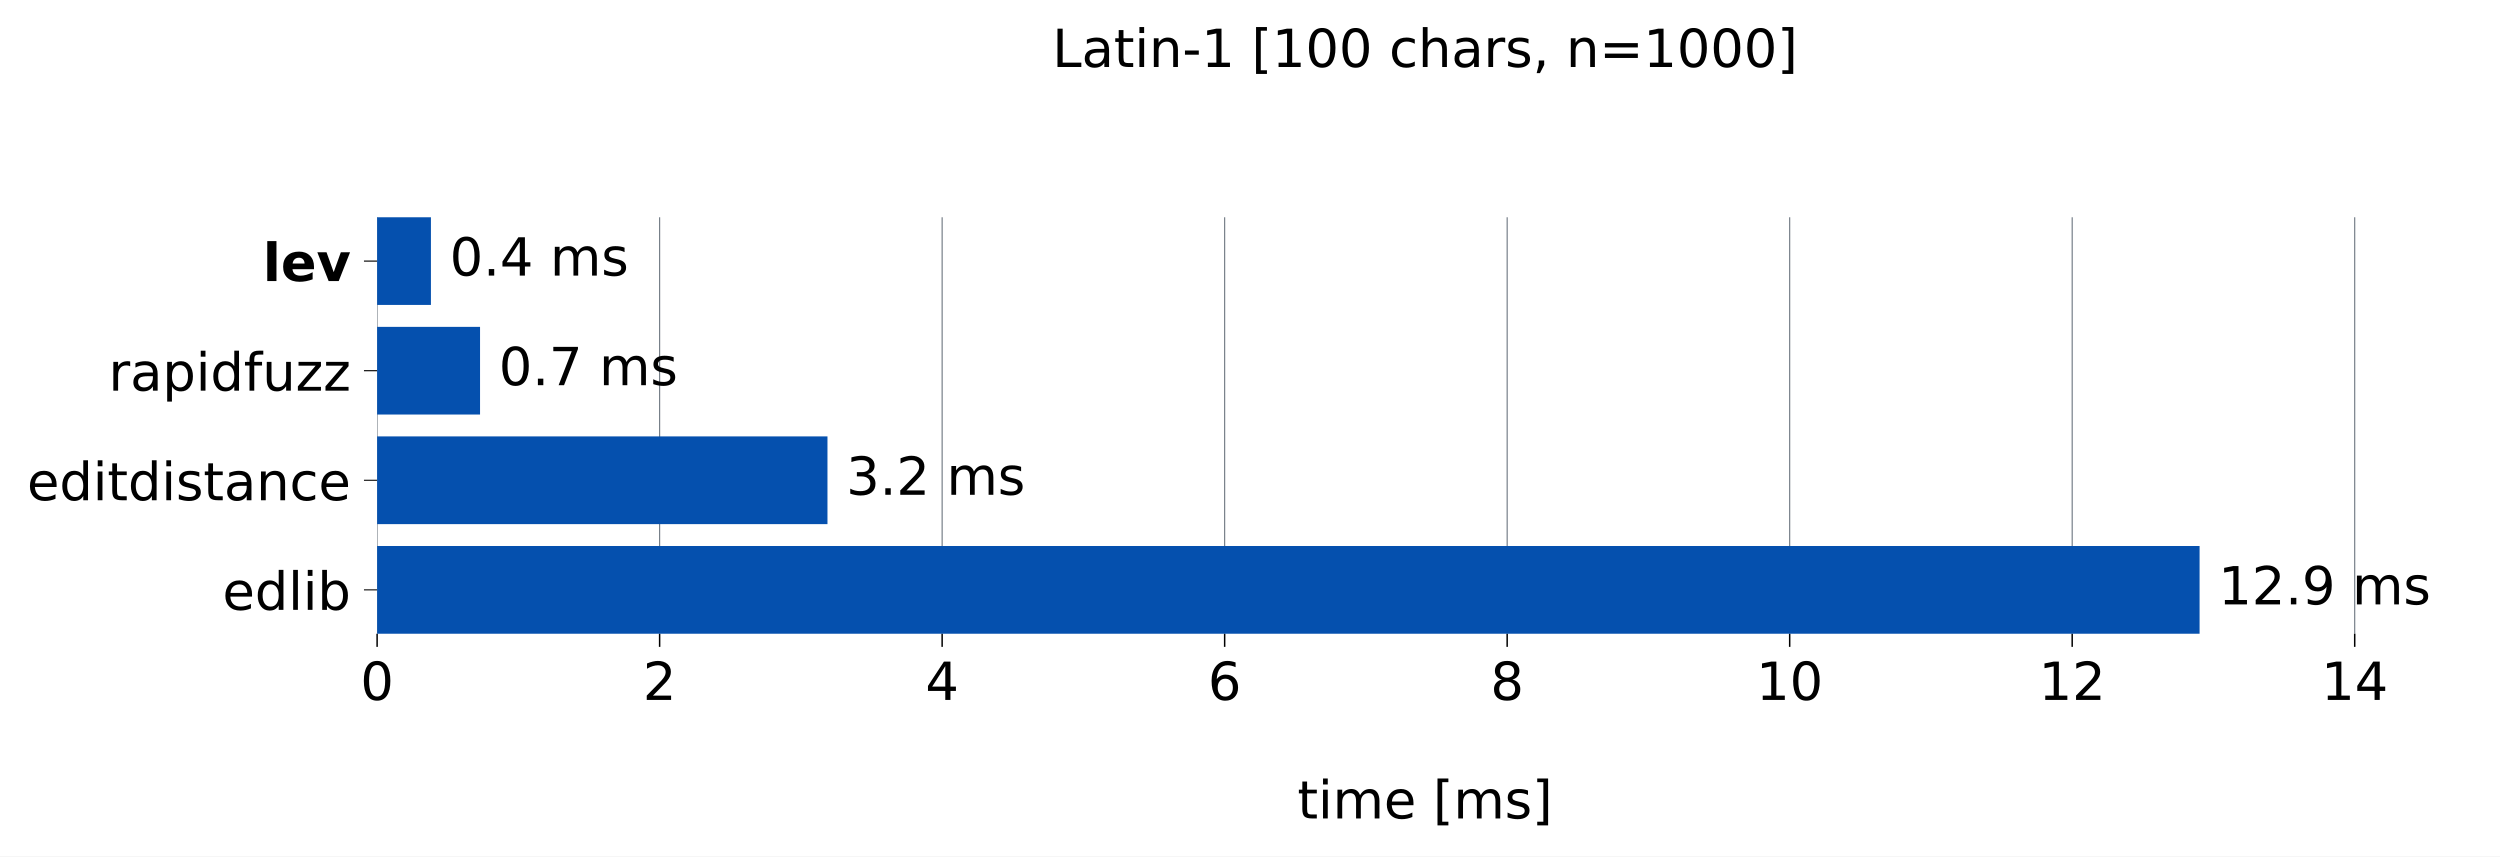
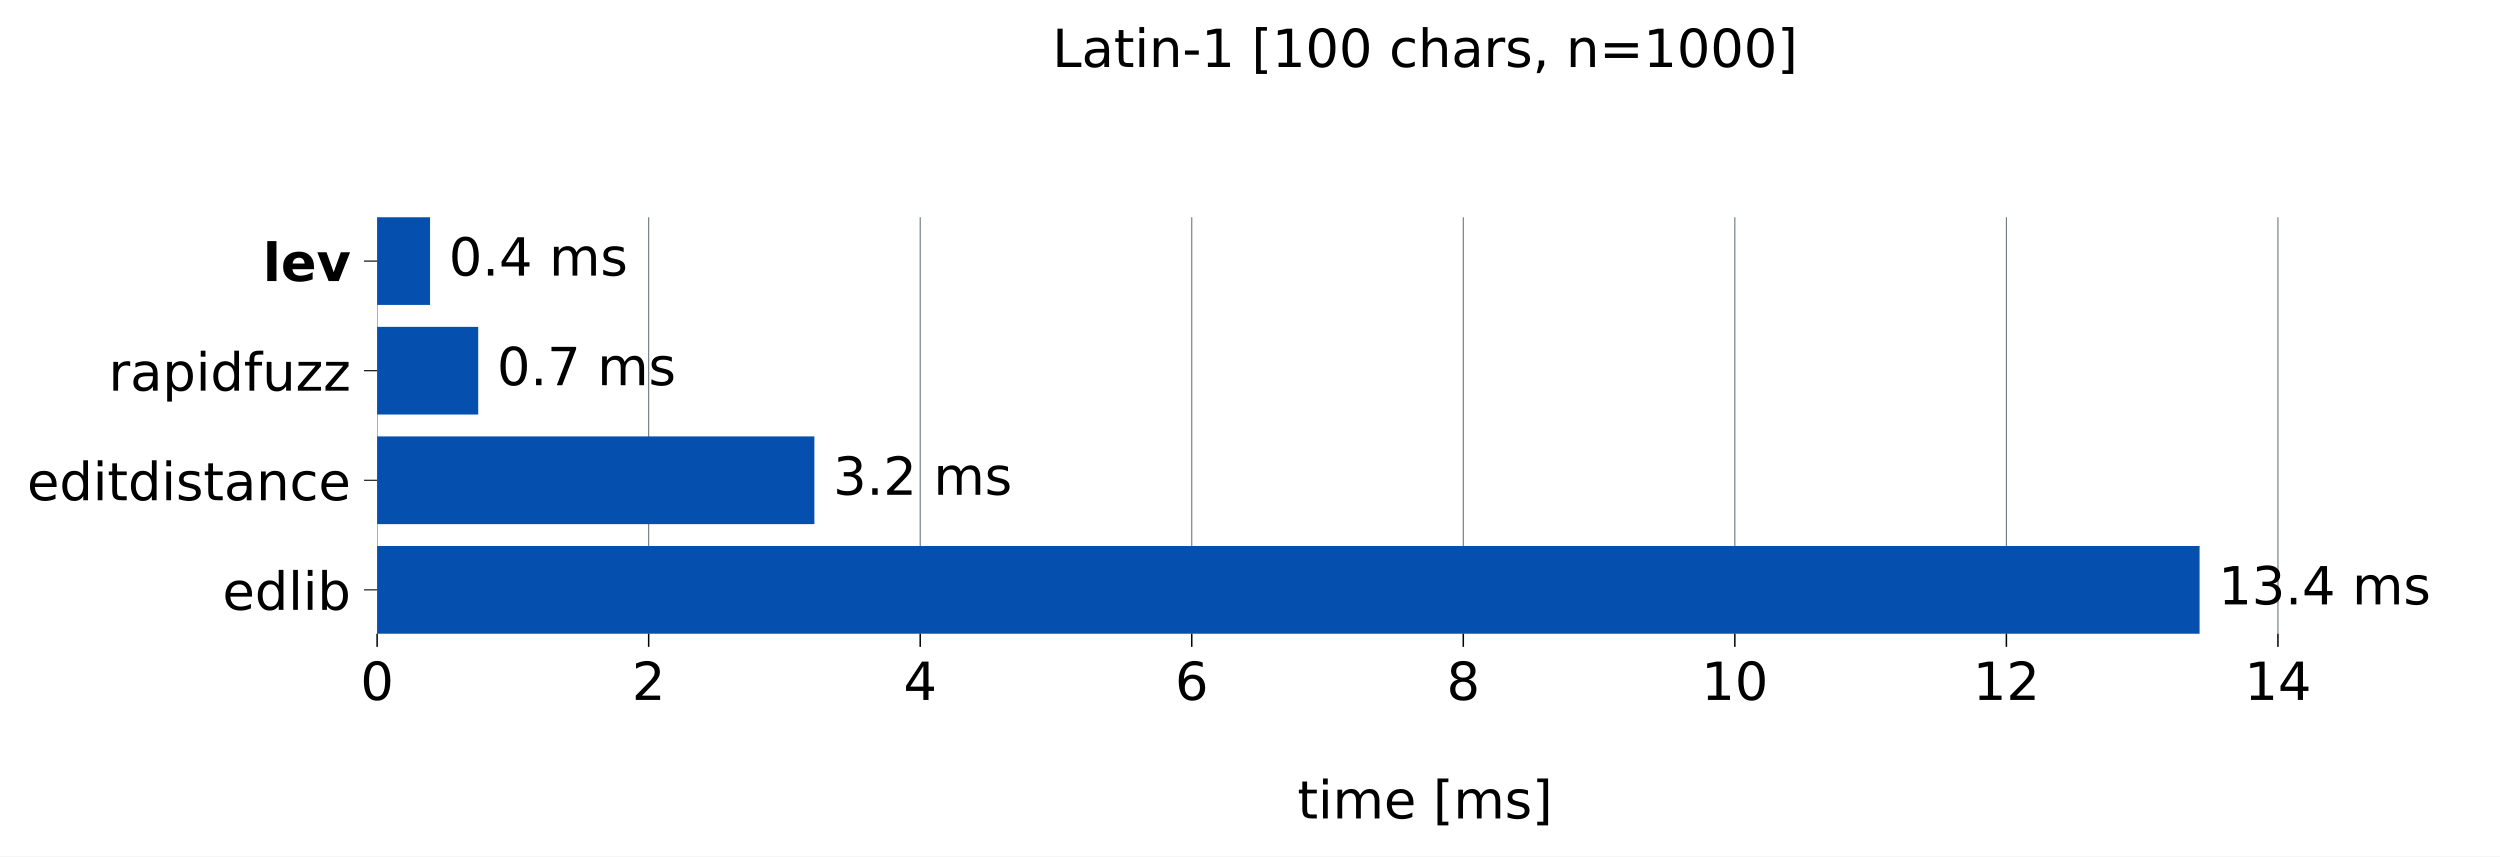
<svg xmlns="http://www.w3.org/2000/svg" xmlns:xlink="http://www.w3.org/1999/xlink" width="665.603pt" height="228.017pt" viewBox="0 0 665.603 228.017" version="1.1">
  <defs>
    <style type="text/css">*{stroke-linejoin: round; stroke-linecap: butt}</style>
  </defs>
  <g id="figure_1">
    <g id="patch_1">
      <path d="M 0 228.017 L 665.603 228.017 L 665.603 0 L 0 0 z " style="fill: #ffffff" />
    </g>
    <g id="axes_1">
      <g id="patch_2">
        <path d="M 100.403 168.718 L 658.403 168.718 L 658.403 57.838 L 100.403 57.838 z " style="fill: #ffffff" />
      </g>
      <g id="matplotlib.axis_1">
        <g id="xtick_1">
          <g id="line2d_1">
-             <path d="M 100.403 168.718 L 100.403 57.838 " clip-path="url(#p34ca8b6771)" style="fill: none; stroke: #6e7781; stroke-width: 0.3; stroke-linecap: square" />
+             <path d="M 100.403 168.718 L 100.403 57.838 " clip-path="url(#pd359bcbc88)" style="fill: none; stroke: #6e7781; stroke-width: 0.3; stroke-linecap: square" />
          </g>
          <g id="line2d_2">
            <defs>
-               <path id="mdde085fe84" d="M 0 0 L 0 3.5 " style="stroke: #000000; stroke-width: 0.4" />
+               <path id="md704ad1aa1" d="M 0 0 L 0 3.5 " style="stroke: #000000; stroke-width: 0.4" />
            </defs>
            <g>
-               <use xlink:href="#mdde085fe84" x="100.403" y="168.718" style="stroke: #000000; stroke-width: 0.4" />
+               <use xlink:href="#md704ad1aa1" x="100.403" y="168.718" style="stroke: #000000; stroke-width: 0.4" />
            </g>
          </g>
          <g id="text_1">
            <g transform="translate(95.94906 186.3556) scale(0.14 -0.14)">
              <defs>
                <path id="DejaVuSans-30" d="M 2034 4250 Q 1547 4250 1301 3770 Q 1056 3291 1056 2328 Q 1056 1369 1301 889 Q 1547 409 2034 409 Q 2525 409 2770 889 Q 3016 1369 3016 2328 Q 3016 3291 2770 3770 Q 2525 4250 2034 4250 z M 2034 4750 Q 2819 4750 3233 4129 Q 3647 3509 3647 2328 Q 3647 1150 3233 529 Q 2819 -91 2034 -91 Q 1250 -91 836 529 Q 422 1150 422 2328 Q 422 3509 836 4129 Q 1250 4750 2034 4750 z " transform="scale(0.015625)" />
              </defs>
              <use xlink:href="#DejaVuSans-30" />
            </g>
          </g>
        </g>
        <g id="xtick_2">
          <g id="line2d_3">
-             <path d="M 175.619 168.718 L 175.619 57.838 " clip-path="url(#p34ca8b6771)" style="fill: none; stroke: #6e7781; stroke-width: 0.3; stroke-linecap: square" />
+             <path d="M 172.7 168.718 L 172.7 57.838 " clip-path="url(#pd359bcbc88)" style="fill: none; stroke: #6e7781; stroke-width: 0.3; stroke-linecap: square" />
          </g>
          <g id="line2d_4">
            <g>
-               <use xlink:href="#mdde085fe84" x="175.619" y="168.718" style="stroke: #000000; stroke-width: 0.4" />
+               <use xlink:href="#md704ad1aa1" x="172.7" y="168.718" style="stroke: #000000; stroke-width: 0.4" />
            </g>
          </g>
          <g id="text_2">
-             <g transform="translate(171.1656 186.3556) scale(0.14 -0.14)">
+             <g transform="translate(168.2459 186.3556) scale(0.14 -0.14)">
              <defs>
                <path id="DejaVuSans-32" d="M 1228 531 L 3431 531 L 3431 0 L 469 0 L 469 531 Q 828 903 1448 1529 Q 2069 2156 2228 2338 Q 2531 2678 2651 2914 Q 2772 3150 2772 3378 Q 2772 3750 2511 3984 Q 2250 4219 1831 4219 Q 1534 4219 1204 4116 Q 875 4013 500 3803 L 500 4441 Q 881 4594 1212 4672 Q 1544 4750 1819 4750 Q 2544 4750 2975 4387 Q 3406 4025 3406 3419 Q 3406 3131 3298 2873 Q 3191 2616 2906 2266 Q 2828 2175 2409 1742 Q 1991 1309 1228 531 z " transform="scale(0.015625)" />
              </defs>
              <use xlink:href="#DejaVuSans-32" />
            </g>
          </g>
        </g>
        <g id="xtick_3">
          <g id="line2d_5">
-             <path d="M 250.836 168.718 L 250.836 57.838 " clip-path="url(#p34ca8b6771)" style="fill: none; stroke: #6e7781; stroke-width: 0.3; stroke-linecap: square" />
+             <path d="M 244.997 168.718 L 244.997 57.838 " clip-path="url(#pd359bcbc88)" style="fill: none; stroke: #6e7781; stroke-width: 0.3; stroke-linecap: square" />
          </g>
          <g id="line2d_6">
            <g>
-               <use xlink:href="#mdde085fe84" x="250.836" y="168.718" style="stroke: #000000; stroke-width: 0.4" />
+               <use xlink:href="#md704ad1aa1" x="244.997" y="168.718" style="stroke: #000000; stroke-width: 0.4" />
            </g>
          </g>
          <g id="text_3">
-             <g transform="translate(246.3822 186.3556) scale(0.14 -0.14)">
+             <g transform="translate(240.5428 186.3556) scale(0.14 -0.14)">
              <defs>
                <path id="DejaVuSans-34" d="M 2419 4116 L 825 1625 L 2419 1625 L 2419 4116 z M 2253 4666 L 3047 4666 L 3047 1625 L 3713 1625 L 3713 1100 L 3047 1100 L 3047 0 L 2419 0 L 2419 1100 L 313 1100 L 313 1709 L 2253 4666 z " transform="scale(0.015625)" />
              </defs>
              <use xlink:href="#DejaVuSans-34" />
            </g>
          </g>
        </g>
        <g id="xtick_4">
          <g id="line2d_7">
-             <path d="M 326.053 168.718 L 326.053 57.838 " clip-path="url(#p34ca8b6771)" style="fill: none; stroke: #6e7781; stroke-width: 0.3; stroke-linecap: square" />
+             <path d="M 317.293 168.718 L 317.293 57.838 " clip-path="url(#pd359bcbc88)" style="fill: none; stroke: #6e7781; stroke-width: 0.3; stroke-linecap: square" />
          </g>
          <g id="line2d_8">
            <g>
-               <use xlink:href="#mdde085fe84" x="326.053" y="168.718" style="stroke: #000000; stroke-width: 0.4" />
+               <use xlink:href="#md704ad1aa1" x="317.293" y="168.718" style="stroke: #000000; stroke-width: 0.4" />
            </g>
          </g>
          <g id="text_4">
-             <g transform="translate(321.5988 186.3556) scale(0.14 -0.14)">
+             <g transform="translate(312.8397 186.3556) scale(0.14 -0.14)">
              <defs>
                <path id="DejaVuSans-36" d="M 2113 2584 Q 1688 2584 1439 2293 Q 1191 2003 1191 1497 Q 1191 994 1439 701 Q 1688 409 2113 409 Q 2538 409 2786 701 Q 3034 994 3034 1497 Q 3034 2003 2786 2293 Q 2538 2584 2113 2584 z M 3366 4563 L 3366 3988 Q 3128 4100 2886 4159 Q 2644 4219 2406 4219 Q 1781 4219 1451 3797 Q 1122 3375 1075 2522 Q 1259 2794 1537 2939 Q 1816 3084 2150 3084 Q 2853 3084 3261 2657 Q 3669 2231 3669 1497 Q 3669 778 3244 343 Q 2819 -91 2113 -91 Q 1303 -91 875 529 Q 447 1150 447 2328 Q 447 3434 972 4092 Q 1497 4750 2381 4750 Q 2619 4750 2861 4703 Q 3103 4656 3366 4563 z " transform="scale(0.015625)" />
              </defs>
              <use xlink:href="#DejaVuSans-36" />
            </g>
          </g>
        </g>
        <g id="xtick_5">
          <g id="line2d_9">
-             <path d="M 401.269 168.718 L 401.269 57.838 " clip-path="url(#p34ca8b6771)" style="fill: none; stroke: #6e7781; stroke-width: 0.3; stroke-linecap: square" />
+             <path d="M 389.59 168.718 L 389.59 57.838 " clip-path="url(#pd359bcbc88)" style="fill: none; stroke: #6e7781; stroke-width: 0.3; stroke-linecap: square" />
          </g>
          <g id="line2d_10">
            <g>
-               <use xlink:href="#mdde085fe84" x="401.269" y="168.718" style="stroke: #000000; stroke-width: 0.4" />
+               <use xlink:href="#md704ad1aa1" x="389.59" y="168.718" style="stroke: #000000; stroke-width: 0.4" />
            </g>
          </g>
          <g id="text_5">
-             <g transform="translate(396.8153 186.3556) scale(0.14 -0.14)">
+             <g transform="translate(385.1365 186.3556) scale(0.14 -0.14)">
              <defs>
                <path id="DejaVuSans-38" d="M 2034 2216 Q 1584 2216 1326 1975 Q 1069 1734 1069 1313 Q 1069 891 1326 650 Q 1584 409 2034 409 Q 2484 409 2743 651 Q 3003 894 3003 1313 Q 3003 1734 2745 1975 Q 2488 2216 2034 2216 z M 1403 2484 Q 997 2584 770 2862 Q 544 3141 544 3541 Q 544 4100 942 4425 Q 1341 4750 2034 4750 Q 2731 4750 3128 4425 Q 3525 4100 3525 3541 Q 3525 3141 3298 2862 Q 3072 2584 2669 2484 Q 3125 2378 3379 2068 Q 3634 1759 3634 1313 Q 3634 634 3220 271 Q 2806 -91 2034 -91 Q 1263 -91 848 271 Q 434 634 434 1313 Q 434 1759 690 2068 Q 947 2378 1403 2484 z M 1172 3481 Q 1172 3119 1398 2916 Q 1625 2713 2034 2713 Q 2441 2713 2670 2916 Q 2900 3119 2900 3481 Q 2900 3844 2670 4047 Q 2441 4250 2034 4250 Q 1625 4250 1398 4047 Q 1172 3844 1172 3481 z " transform="scale(0.015625)" />
              </defs>
              <use xlink:href="#DejaVuSans-38" />
            </g>
          </g>
        </g>
        <g id="xtick_6">
          <g id="line2d_11">
-             <path d="M 476.486 168.718 L 476.486 57.838 " clip-path="url(#p34ca8b6771)" style="fill: none; stroke: #6e7781; stroke-width: 0.3; stroke-linecap: square" />
+             <path d="M 461.887 168.718 L 461.887 57.838 " clip-path="url(#pd359bcbc88)" style="fill: none; stroke: #6e7781; stroke-width: 0.3; stroke-linecap: square" />
          </g>
          <g id="line2d_12">
            <g>
-               <use xlink:href="#mdde085fe84" x="476.486" y="168.718" style="stroke: #000000; stroke-width: 0.4" />
+               <use xlink:href="#md704ad1aa1" x="461.887" y="168.718" style="stroke: #000000; stroke-width: 0.4" />
            </g>
          </g>
          <g id="text_6">
-             <g transform="translate(467.5782 186.3556) scale(0.14 -0.14)">
+             <g transform="translate(452.9796 186.3556) scale(0.14 -0.14)">
              <defs>
                <path id="DejaVuSans-31" d="M 794 531 L 1825 531 L 1825 4091 L 703 3866 L 703 4441 L 1819 4666 L 2450 4666 L 2450 531 L 3481 531 L 3481 0 L 794 0 L 794 531 z " transform="scale(0.015625)" />
              </defs>
              <use xlink:href="#DejaVuSans-31" />
              <use xlink:href="#DejaVuSans-30" transform="translate(63.62305 0)" />
            </g>
          </g>
        </g>
        <g id="xtick_7">
          <g id="line2d_13">
-             <path d="M 551.702 168.718 L 551.702 57.838 " clip-path="url(#p34ca8b6771)" style="fill: none; stroke: #6e7781; stroke-width: 0.3; stroke-linecap: square" />
+             <path d="M 534.184 168.718 L 534.184 57.838 " clip-path="url(#pd359bcbc88)" style="fill: none; stroke: #6e7781; stroke-width: 0.3; stroke-linecap: square" />
          </g>
          <g id="line2d_14">
            <g>
-               <use xlink:href="#mdde085fe84" x="551.702" y="168.718" style="stroke: #000000; stroke-width: 0.4" />
+               <use xlink:href="#md704ad1aa1" x="534.184" y="168.718" style="stroke: #000000; stroke-width: 0.4" />
            </g>
          </g>
          <g id="text_7">
-             <g transform="translate(542.7947 186.3556) scale(0.14 -0.14)">
+             <g transform="translate(525.2765 186.3556) scale(0.14 -0.14)">
              <use xlink:href="#DejaVuSans-31" />
              <use xlink:href="#DejaVuSans-32" transform="translate(63.62305 0)" />
            </g>
          </g>
        </g>
        <g id="xtick_8">
          <g id="line2d_15">
-             <path d="M 626.919 168.718 L 626.919 57.838 " clip-path="url(#p34ca8b6771)" style="fill: none; stroke: #6e7781; stroke-width: 0.3; stroke-linecap: square" />
+             <path d="M 606.481 168.718 L 606.481 57.838 " clip-path="url(#pd359bcbc88)" style="fill: none; stroke: #6e7781; stroke-width: 0.3; stroke-linecap: square" />
          </g>
          <g id="line2d_16">
            <g>
-               <use xlink:href="#mdde085fe84" x="626.919" y="168.718" style="stroke: #000000; stroke-width: 0.4" />
+               <use xlink:href="#md704ad1aa1" x="606.481" y="168.718" style="stroke: #000000; stroke-width: 0.4" />
            </g>
          </g>
          <g id="text_8">
-             <g transform="translate(618.0113 186.3556) scale(0.14 -0.14)">
+             <g transform="translate(597.5733 186.3556) scale(0.14 -0.14)">
              <use xlink:href="#DejaVuSans-31" />
              <use xlink:href="#DejaVuSans-34" transform="translate(63.62305 0)" />
            </g>
          </g>
        </g>
        <g id="text_9">
          <g transform="translate(345.4364 217.905) scale(0.14 -0.14)">
            <defs>
              <path id="DejaVuSans-74" d="M 1172 4494 L 1172 3500 L 2356 3500 L 2356 3053 L 1172 3053 L 1172 1153 Q 1172 725 1289 603 Q 1406 481 1766 481 L 2356 481 L 2356 0 L 1766 0 Q 1100 0 847 248 Q 594 497 594 1153 L 594 3053 L 172 3053 L 172 3500 L 594 3500 L 594 4494 L 1172 4494 z " transform="scale(0.015625)" />
              <path id="DejaVuSans-69" d="M 603 3500 L 1178 3500 L 1178 0 L 603 0 L 603 3500 z M 603 4863 L 1178 4863 L 1178 4134 L 603 4134 L 603 4863 z " transform="scale(0.015625)" />
              <path id="DejaVuSans-6d" d="M 3328 2828 Q 3544 3216 3844 3400 Q 4144 3584 4550 3584 Q 5097 3584 5394 3201 Q 5691 2819 5691 2113 L 5691 0 L 5113 0 L 5113 2094 Q 5113 2597 4934 2840 Q 4756 3084 4391 3084 Q 3944 3084 3684 2787 Q 3425 2491 3425 1978 L 3425 0 L 2847 0 L 2847 2094 Q 2847 2600 2669 2842 Q 2491 3084 2119 3084 Q 1678 3084 1418 2786 Q 1159 2488 1159 1978 L 1159 0 L 581 0 L 581 3500 L 1159 3500 L 1159 2956 Q 1356 3278 1631 3431 Q 1906 3584 2284 3584 Q 2666 3584 2933 3390 Q 3200 3197 3328 2828 z " transform="scale(0.015625)" />
              <path id="DejaVuSans-65" d="M 3597 1894 L 3597 1613 L 953 1613 Q 991 1019 1311 708 Q 1631 397 2203 397 Q 2534 397 2845 478 Q 3156 559 3463 722 L 3463 178 Q 3153 47 2828 -22 Q 2503 -91 2169 -91 Q 1331 -91 842 396 Q 353 884 353 1716 Q 353 2575 817 3079 Q 1281 3584 2069 3584 Q 2775 3584 3186 3129 Q 3597 2675 3597 1894 z M 3022 2063 Q 3016 2534 2758 2815 Q 2500 3097 2075 3097 Q 1594 3097 1305 2825 Q 1016 2553 972 2059 L 3022 2063 z " transform="scale(0.015625)" />
              <path id="DejaVuSans-20" transform="scale(0.015625)" />
              <path id="DejaVuSans-5b" d="M 550 4863 L 1875 4863 L 1875 4416 L 1125 4416 L 1125 -397 L 1875 -397 L 1875 -844 L 550 -844 L 550 4863 z " transform="scale(0.015625)" />
              <path id="DejaVuSans-73" d="M 2834 3397 L 2834 2853 Q 2591 2978 2328 3040 Q 2066 3103 1784 3103 Q 1356 3103 1142 2972 Q 928 2841 928 2578 Q 928 2378 1081 2264 Q 1234 2150 1697 2047 L 1894 2003 Q 2506 1872 2764 1633 Q 3022 1394 3022 966 Q 3022 478 2636 193 Q 2250 -91 1575 -91 Q 1294 -91 989 -36 Q 684 19 347 128 L 347 722 Q 666 556 975 473 Q 1284 391 1588 391 Q 1994 391 2212 530 Q 2431 669 2431 922 Q 2431 1156 2273 1281 Q 2116 1406 1581 1522 L 1381 1569 Q 847 1681 609 1914 Q 372 2147 372 2553 Q 372 3047 722 3315 Q 1072 3584 1716 3584 Q 2034 3584 2315 3537 Q 2597 3491 2834 3397 z " transform="scale(0.015625)" />
              <path id="DejaVuSans-5d" d="M 1947 4863 L 1947 -844 L 622 -844 L 622 -397 L 1369 -397 L 1369 4416 L 622 4416 L 622 4863 L 1947 4863 z " transform="scale(0.015625)" />
            </defs>
            <use xlink:href="#DejaVuSans-74" />
            <use xlink:href="#DejaVuSans-69" transform="translate(39.20898 0)" />
            <use xlink:href="#DejaVuSans-6d" transform="translate(66.99219 0)" />
            <use xlink:href="#DejaVuSans-65" transform="translate(164.4043 0)" />
            <use xlink:href="#DejaVuSans-20" transform="translate(225.9277 0)" />
            <use xlink:href="#DejaVuSans-5b" transform="translate(257.7148 0)" />
            <use xlink:href="#DejaVuSans-6d" transform="translate(296.7285 0)" />
            <use xlink:href="#DejaVuSans-73" transform="translate(394.1406 0)" />
            <use xlink:href="#DejaVuSans-5d" transform="translate(446.2402 0)" />
          </g>
        </g>
      </g>
      <g id="matplotlib.axis_2">
        <g id="ytick_1">
          <g id="line2d_17">
            <defs>
-               <path id="m545519fad4" d="M 0 0 L -3.5 0 " style="stroke: #000000; stroke-width: 0.3" />
+               <path id="m74edb11ea5" d="M 0 0 L -3.5 0 " style="stroke: #000000; stroke-width: 0.3" />
            </defs>
            <g>
-               <use xlink:href="#m545519fad4" x="100.403" y="157.046" style="stroke: #000000; stroke-width: 0.3" />
+               <use xlink:href="#m74edb11ea5" x="100.403" y="157.046" style="stroke: #000000; stroke-width: 0.3" />
            </g>
          </g>
          <g id="text_10">
            <g transform="translate(59.23406 162.3651) scale(0.14 -0.14)">
              <defs>
                <path id="DejaVuSans-64" d="M 2906 2969 L 2906 4863 L 3481 4863 L 3481 0 L 2906 0 L 2906 525 Q 2725 213 2448 61 Q 2172 -91 1784 -91 Q 1150 -91 751 415 Q 353 922 353 1747 Q 353 2572 751 3078 Q 1150 3584 1784 3584 Q 2172 3584 2448 3432 Q 2725 3281 2906 2969 z M 947 1747 Q 947 1113 1208 752 Q 1469 391 1925 391 Q 2381 391 2643 752 Q 2906 1113 2906 1747 Q 2906 2381 2643 2742 Q 2381 3103 1925 3103 Q 1469 3103 1208 2742 Q 947 2381 947 1747 z " transform="scale(0.015625)" />
                <path id="DejaVuSans-6c" d="M 603 4863 L 1178 4863 L 1178 0 L 603 0 L 603 4863 z " transform="scale(0.015625)" />
                <path id="DejaVuSans-62" d="M 3116 1747 Q 3116 2381 2855 2742 Q 2594 3103 2138 3103 Q 1681 3103 1420 2742 Q 1159 2381 1159 1747 Q 1159 1113 1420 752 Q 1681 391 2138 391 Q 2594 391 2855 752 Q 3116 1113 3116 1747 z M 1159 2969 Q 1341 3281 1617 3432 Q 1894 3584 2278 3584 Q 2916 3584 3314 3078 Q 3713 2572 3713 1747 Q 3713 922 3314 415 Q 2916 -91 2278 -91 Q 1894 -91 1617 61 Q 1341 213 1159 525 L 1159 0 L 581 0 L 581 4863 L 1159 4863 L 1159 2969 z " transform="scale(0.015625)" />
              </defs>
              <use xlink:href="#DejaVuSans-65" />
              <use xlink:href="#DejaVuSans-64" transform="translate(61.52344 0)" />
              <use xlink:href="#DejaVuSans-6c" transform="translate(125 0)" />
              <use xlink:href="#DejaVuSans-69" transform="translate(152.7832 0)" />
              <use xlink:href="#DejaVuSans-62" transform="translate(180.5664 0)" />
            </g>
          </g>
        </g>
        <g id="ytick_2">
          <g id="line2d_18">
            <g>
-               <use xlink:href="#m545519fad4" x="100.403" y="127.867" style="stroke: #000000; stroke-width: 0.3" />
+               <use xlink:href="#m74edb11ea5" x="100.403" y="127.867" style="stroke: #000000; stroke-width: 0.3" />
            </g>
          </g>
          <g id="text_11">
            <g transform="translate(7.2 133.1862) scale(0.14 -0.14)">
              <defs>
                <path id="DejaVuSans-61" d="M 2194 1759 Q 1497 1759 1228 1600 Q 959 1441 959 1056 Q 959 750 1161 570 Q 1363 391 1709 391 Q 2188 391 2477 730 Q 2766 1069 2766 1631 L 2766 1759 L 2194 1759 z M 3341 1997 L 3341 0 L 2766 0 L 2766 531 Q 2569 213 2275 61 Q 1981 -91 1556 -91 Q 1019 -91 701 211 Q 384 513 384 1019 Q 384 1609 779 1909 Q 1175 2209 1959 2209 L 2766 2209 L 2766 2266 Q 2766 2663 2505 2880 Q 2244 3097 1772 3097 Q 1472 3097 1187 3025 Q 903 2953 641 2809 L 641 3341 Q 956 3463 1253 3523 Q 1550 3584 1831 3584 Q 2591 3584 2966 3190 Q 3341 2797 3341 1997 z " transform="scale(0.015625)" />
                <path id="DejaVuSans-6e" d="M 3513 2113 L 3513 0 L 2938 0 L 2938 2094 Q 2938 2591 2744 2837 Q 2550 3084 2163 3084 Q 1697 3084 1428 2787 Q 1159 2491 1159 1978 L 1159 0 L 581 0 L 581 3500 L 1159 3500 L 1159 2956 Q 1366 3272 1645 3428 Q 1925 3584 2291 3584 Q 2894 3584 3203 3211 Q 3513 2838 3513 2113 z " transform="scale(0.015625)" />
                <path id="DejaVuSans-63" d="M 3122 3366 L 3122 2828 Q 2878 2963 2633 3030 Q 2388 3097 2138 3097 Q 1578 3097 1268 2742 Q 959 2388 959 1747 Q 959 1106 1268 751 Q 1578 397 2138 397 Q 2388 397 2633 464 Q 2878 531 3122 666 L 3122 134 Q 2881 22 2623 -34 Q 2366 -91 2075 -91 Q 1284 -91 818 406 Q 353 903 353 1747 Q 353 2603 823 3093 Q 1294 3584 2113 3584 Q 2378 3584 2631 3529 Q 2884 3475 3122 3366 z " transform="scale(0.015625)" />
              </defs>
              <use xlink:href="#DejaVuSans-65" />
              <use xlink:href="#DejaVuSans-64" transform="translate(61.52344 0)" />
              <use xlink:href="#DejaVuSans-69" transform="translate(125 0)" />
              <use xlink:href="#DejaVuSans-74" transform="translate(152.7832 0)" />
              <use xlink:href="#DejaVuSans-64" transform="translate(191.9922 0)" />
              <use xlink:href="#DejaVuSans-69" transform="translate(255.4688 0)" />
              <use xlink:href="#DejaVuSans-73" transform="translate(283.252 0)" />
              <use xlink:href="#DejaVuSans-74" transform="translate(335.3516 0)" />
              <use xlink:href="#DejaVuSans-61" transform="translate(374.5605 0)" />
              <use xlink:href="#DejaVuSans-6e" transform="translate(435.8398 0)" />
              <use xlink:href="#DejaVuSans-63" transform="translate(499.2188 0)" />
              <use xlink:href="#DejaVuSans-65" transform="translate(554.1992 0)" />
            </g>
          </g>
        </g>
        <g id="ytick_3">
          <g id="line2d_19">
            <g>
-               <use xlink:href="#m545519fad4" x="100.403" y="98.688" style="stroke: #000000; stroke-width: 0.3" />
+               <use xlink:href="#m74edb11ea5" x="100.403" y="98.688" style="stroke: #000000; stroke-width: 0.3" />
            </g>
          </g>
          <g id="text_12">
            <g transform="translate(28.90656 104.0072) scale(0.14 -0.14)">
              <defs>
                <path id="DejaVuSans-72" d="M 2631 2963 Q 2534 3019 2420 3045 Q 2306 3072 2169 3072 Q 1681 3072 1420 2755 Q 1159 2438 1159 1844 L 1159 0 L 581 0 L 581 3500 L 1159 3500 L 1159 2956 Q 1341 3275 1631 3429 Q 1922 3584 2338 3584 Q 2397 3584 2469 3576 Q 2541 3569 2628 3553 L 2631 2963 z " transform="scale(0.015625)" />
                <path id="DejaVuSans-70" d="M 1159 525 L 1159 -1331 L 581 -1331 L 581 3500 L 1159 3500 L 1159 2969 Q 1341 3281 1617 3432 Q 1894 3584 2278 3584 Q 2916 3584 3314 3078 Q 3713 2572 3713 1747 Q 3713 922 3314 415 Q 2916 -91 2278 -91 Q 1894 -91 1617 61 Q 1341 213 1159 525 z M 3116 1747 Q 3116 2381 2855 2742 Q 2594 3103 2138 3103 Q 1681 3103 1420 2742 Q 1159 2381 1159 1747 Q 1159 1113 1420 752 Q 1681 391 2138 391 Q 2594 391 2855 752 Q 3116 1113 3116 1747 z " transform="scale(0.015625)" />
                <path id="DejaVuSans-66" d="M 2375 4863 L 2375 4384 L 1825 4384 Q 1516 4384 1395 4259 Q 1275 4134 1275 3809 L 1275 3500 L 2222 3500 L 2222 3053 L 1275 3053 L 1275 0 L 697 0 L 697 3053 L 147 3053 L 147 3500 L 697 3500 L 697 3744 Q 697 4328 969 4595 Q 1241 4863 1831 4863 L 2375 4863 z " transform="scale(0.015625)" />
                <path id="DejaVuSans-75" d="M 544 1381 L 544 3500 L 1119 3500 L 1119 1403 Q 1119 906 1312 657 Q 1506 409 1894 409 Q 2359 409 2629 706 Q 2900 1003 2900 1516 L 2900 3500 L 3475 3500 L 3475 0 L 2900 0 L 2900 538 Q 2691 219 2414 64 Q 2138 -91 1772 -91 Q 1169 -91 856 284 Q 544 659 544 1381 z M 1991 3584 L 1991 3584 z " transform="scale(0.015625)" />
                <path id="DejaVuSans-7a" d="M 353 3500 L 3084 3500 L 3084 2975 L 922 459 L 3084 459 L 3084 0 L 275 0 L 275 525 L 2438 3041 L 353 3041 L 353 3500 z " transform="scale(0.015625)" />
              </defs>
              <use xlink:href="#DejaVuSans-72" />
              <use xlink:href="#DejaVuSans-61" transform="translate(41.11328 0)" />
              <use xlink:href="#DejaVuSans-70" transform="translate(102.3926 0)" />
              <use xlink:href="#DejaVuSans-69" transform="translate(165.8691 0)" />
              <use xlink:href="#DejaVuSans-64" transform="translate(193.6523 0)" />
              <use xlink:href="#DejaVuSans-66" transform="translate(257.1289 0)" />
              <use xlink:href="#DejaVuSans-75" transform="translate(292.334 0)" />
              <use xlink:href="#DejaVuSans-7a" transform="translate(355.7129 0)" />
              <use xlink:href="#DejaVuSans-7a" transform="translate(408.2031 0)" />
            </g>
          </g>
        </g>
        <g id="ytick_4">
          <g id="line2d_20">
            <g>
-               <use xlink:href="#m545519fad4" x="100.403" y="69.509" style="stroke: #000000; stroke-width: 0.3" />
+               <use xlink:href="#m74edb11ea5" x="100.403" y="69.509" style="stroke: #000000; stroke-width: 0.3" />
            </g>
          </g>
          <g id="text_13">
            <g transform="translate(69.98125 74.8283) scale(0.14 -0.14)">
              <defs>
                <path id="DejaVuSans-Bold-6c" d="M 538 4863 L 1656 4863 L 1656 0 L 538 0 L 538 4863 z " transform="scale(0.015625)" />
                <path id="DejaVuSans-Bold-65" d="M 4031 1759 L 4031 1441 L 1416 1441 Q 1456 1047 1700 850 Q 1944 653 2381 653 Q 2734 653 3104 758 Q 3475 863 3866 1075 L 3866 213 Q 3469 63 3072 -14 Q 2675 -91 2278 -91 Q 1328 -91 801 392 Q 275 875 275 1747 Q 275 2603 792 3093 Q 1309 3584 2216 3584 Q 3041 3584 3536 3087 Q 4031 2591 4031 1759 z M 2881 2131 Q 2881 2450 2695 2645 Q 2509 2841 2209 2841 Q 1884 2841 1681 2658 Q 1478 2475 1428 2131 L 2881 2131 z " transform="scale(0.015625)" />
                <path id="DejaVuSans-Bold-76" d="M 97 3500 L 1216 3500 L 2088 1081 L 2956 3500 L 4078 3500 L 2700 0 L 1472 0 L 97 3500 z " transform="scale(0.015625)" />
              </defs>
              <use xlink:href="#DejaVuSans-Bold-6c" />
              <use xlink:href="#DejaVuSans-Bold-65" transform="translate(34.27734 0)" />
              <use xlink:href="#DejaVuSans-Bold-76" transform="translate(102.0996 0)" />
            </g>
          </g>
        </g>
      </g>
      <g id="patch_3">
-         <path d="M 100.403 168.718 L 585.62 168.718 L 585.62 145.375 L 100.403 145.375 z " clip-path="url(#p34ca8b6771)" style="fill: #0550ae" />
+         <path d="M 100.403 168.718 L 585.62 168.718 L 585.62 145.375 L 100.403 145.375 z " clip-path="url(#pd359bcbc88)" style="fill: #0550ae" />
      </g>
      <g id="patch_4">
-         <path d="M 100.403 139.539 L 220.306 139.539 L 220.306 116.196 L 100.403 116.196 z " clip-path="url(#p34ca8b6771)" style="fill: #0550ae" />
+         <path d="M 100.403 139.539 L 216.822 139.539 L 216.822 116.196 L 100.403 116.196 z " clip-path="url(#pd359bcbc88)" style="fill: #0550ae" />
      </g>
      <g id="patch_5">
-         <path d="M 100.403 110.36 L 127.807 110.36 L 127.807 87.017 L 100.403 87.017 z " clip-path="url(#p34ca8b6771)" style="fill: #0550ae" />
+         <path d="M 100.403 110.36 L 127.318 110.36 L 127.318 87.017 L 100.403 87.017 z " clip-path="url(#pd359bcbc88)" style="fill: #0550ae" />
      </g>
      <g id="patch_6">
-         <path d="M 100.403 81.181 L 114.732 81.181 L 114.732 57.838 L 100.403 57.838 z " clip-path="url(#p34ca8b6771)" style="fill: #0550ae" />
+         <path d="M 100.403 81.181 L 114.495 81.181 L 114.495 57.838 L 100.403 57.838 z " clip-path="url(#pd359bcbc88)" style="fill: #0550ae" />
      </g>
      <g id="text_14">
        <g transform="translate(590.6202 160.9094) scale(0.14 -0.14)">
          <defs>
+             <path id="DejaVuSans-33" d="M 2597 2516 Q 3050 2419 3304 2112 Q 3559 1806 3559 1356 Q 3559 666 3084 287 Q 2609 -91 1734 -91 Q 1441 -91 1130 -33 Q 819 25 488 141 L 488 750 Q 750 597 1062 519 Q 1375 441 1716 441 Q 2309 441 2620 675 Q 2931 909 2931 1356 Q 2931 1769 2642 2001 Q 2353 2234 1838 2234 L 1294 2234 L 1294 2753 L 1863 2753 Q 2328 2753 2575 2939 Q 2822 3125 2822 3475 Q 2822 3834 2567 4026 Q 2313 4219 1838 4219 Q 1578 4219 1281 4162 Q 984 4106 628 3988 L 628 4550 Q 988 4650 1302 4700 Q 1616 4750 1894 4750 Q 2613 4750 3031 4423 Q 3450 4097 3450 3541 Q 3450 3153 3228 2886 Q 3006 2619 2597 2516 z " transform="scale(0.015625)" />
            <path id="DejaVuSans-2e" d="M 684 794 L 1344 794 L 1344 0 L 684 0 L 684 794 z " transform="scale(0.015625)" />
-             <path id="DejaVuSans-39" d="M 703 97 L 703 672 Q 941 559 1184 500 Q 1428 441 1663 441 Q 2288 441 2617 861 Q 2947 1281 2994 2138 Q 2813 1869 2534 1725 Q 2256 1581 1919 1581 Q 1219 1581 811 2004 Q 403 2428 403 3163 Q 403 3881 828 4315 Q 1253 4750 1959 4750 Q 2769 4750 3195 4129 Q 3622 3509 3622 2328 Q 3622 1225 3098 567 Q 2575 -91 1691 -91 Q 1453 -91 1209 -44 Q 966 3 703 97 z M 1959 2075 Q 2384 2075 2632 2365 Q 2881 2656 2881 3163 Q 2881 3666 2632 3958 Q 2384 4250 1959 4250 Q 1534 4250 1286 3958 Q 1038 3666 1038 3163 Q 1038 2656 1286 2365 Q 1534 2075 1959 2075 z " transform="scale(0.015625)" />
          </defs>
          <use xlink:href="#DejaVuSans-31" />
-           <use xlink:href="#DejaVuSans-32" transform="translate(63.62305 0)" />
+           <use xlink:href="#DejaVuSans-33" transform="translate(63.62305 0)" />
          <use xlink:href="#DejaVuSans-2e" transform="translate(127.2461 0)" />
-           <use xlink:href="#DejaVuSans-39" transform="translate(159.0332 0)" />
+           <use xlink:href="#DejaVuSans-34" transform="translate(159.0332 0)" />
          <use xlink:href="#DejaVuSans-20" transform="translate(222.6562 0)" />
          <use xlink:href="#DejaVuSans-6d" transform="translate(254.4434 0)" />
          <use xlink:href="#DejaVuSans-73" transform="translate(351.8555 0)" />
        </g>
      </g>
      <g id="text_15">
-         <g transform="translate(225.3059 131.7304) scale(0.14 -0.14)">
-           <defs>
-             <path id="DejaVuSans-33" d="M 2597 2516 Q 3050 2419 3304 2112 Q 3559 1806 3559 1356 Q 3559 666 3084 287 Q 2609 -91 1734 -91 Q 1441 -91 1130 -33 Q 819 25 488 141 L 488 750 Q 750 597 1062 519 Q 1375 441 1716 441 Q 2309 441 2620 675 Q 2931 909 2931 1356 Q 2931 1769 2642 2001 Q 2353 2234 1838 2234 L 1294 2234 L 1294 2753 L 1863 2753 Q 2328 2753 2575 2939 Q 2822 3125 2822 3475 Q 2822 3834 2567 4026 Q 2313 4219 1838 4219 Q 1578 4219 1281 4162 Q 984 4106 628 3988 L 628 4550 Q 988 4650 1302 4700 Q 1616 4750 1894 4750 Q 2613 4750 3031 4423 Q 3450 4097 3450 3541 Q 3450 3153 3228 2886 Q 3006 2619 2597 2516 z " transform="scale(0.015625)" />
-           </defs>
+         <g transform="translate(221.8219 131.7304) scale(0.14 -0.14)">
          <use xlink:href="#DejaVuSans-33" />
          <use xlink:href="#DejaVuSans-2e" transform="translate(63.62305 0)" />
          <use xlink:href="#DejaVuSans-32" transform="translate(95.41016 0)" />
          <use xlink:href="#DejaVuSans-20" transform="translate(159.0332 0)" />
          <use xlink:href="#DejaVuSans-6d" transform="translate(190.8203 0)" />
          <use xlink:href="#DejaVuSans-73" transform="translate(288.2324 0)" />
        </g>
      </g>
      <g id="text_16">
-         <g transform="translate(132.8067 102.5515) scale(0.14 -0.14)">
+         <g transform="translate(132.3183 102.5515) scale(0.14 -0.14)">
          <defs>
            <path id="DejaVuSans-37" d="M 525 4666 L 3525 4666 L 3525 4397 L 1831 0 L 1172 0 L 2766 4134 L 525 4134 L 525 4666 z " transform="scale(0.015625)" />
          </defs>
          <use xlink:href="#DejaVuSans-30" />
          <use xlink:href="#DejaVuSans-2e" transform="translate(63.62305 0)" />
          <use xlink:href="#DejaVuSans-37" transform="translate(95.41016 0)" />
          <use xlink:href="#DejaVuSans-20" transform="translate(159.0332 0)" />
          <use xlink:href="#DejaVuSans-6d" transform="translate(190.8203 0)" />
          <use xlink:href="#DejaVuSans-73" transform="translate(288.2324 0)" />
        </g>
      </g>
      <g id="text_17">
-         <g transform="translate(119.7316 73.37252) scale(0.14 -0.14)">
+         <g transform="translate(119.4947 73.37252) scale(0.14 -0.14)">
          <use xlink:href="#DejaVuSans-30" />
          <use xlink:href="#DejaVuSans-2e" transform="translate(63.62305 0)" />
          <use xlink:href="#DejaVuSans-34" transform="translate(95.41016 0)" />
          <use xlink:href="#DejaVuSans-20" transform="translate(159.0332 0)" />
          <use xlink:href="#DejaVuSans-6d" transform="translate(190.8203 0)" />
          <use xlink:href="#DejaVuSans-73" transform="translate(288.2324 0)" />
        </g>
      </g>
      <g id="text_18">
        <g transform="translate(280.1702 17.83781) scale(0.14 -0.14)">
          <defs>
            <path id="DejaVuSans-4c" d="M 628 4666 L 1259 4666 L 1259 531 L 3531 531 L 3531 0 L 628 0 L 628 4666 z " transform="scale(0.015625)" />
            <path id="DejaVuSans-2d" d="M 313 2009 L 1997 2009 L 1997 1497 L 313 1497 L 313 2009 z " transform="scale(0.015625)" />
            <path id="DejaVuSans-68" d="M 3513 2113 L 3513 0 L 2938 0 L 2938 2094 Q 2938 2591 2744 2837 Q 2550 3084 2163 3084 Q 1697 3084 1428 2787 Q 1159 2491 1159 1978 L 1159 0 L 581 0 L 581 4863 L 1159 4863 L 1159 2956 Q 1366 3272 1645 3428 Q 1925 3584 2291 3584 Q 2894 3584 3203 3211 Q 3513 2838 3513 2113 z " transform="scale(0.015625)" />
            <path id="DejaVuSans-2c" d="M 750 794 L 1409 794 L 1409 256 L 897 -744 L 494 -744 L 750 256 L 750 794 z " transform="scale(0.015625)" />
            <path id="DejaVuSans-3d" d="M 678 2906 L 4684 2906 L 4684 2381 L 678 2381 L 678 2906 z M 678 1631 L 4684 1631 L 4684 1100 L 678 1100 L 678 1631 z " transform="scale(0.015625)" />
          </defs>
          <use xlink:href="#DejaVuSans-4c" />
          <use xlink:href="#DejaVuSans-61" transform="translate(55.71289 0)" />
          <use xlink:href="#DejaVuSans-74" transform="translate(116.9922 0)" />
          <use xlink:href="#DejaVuSans-69" transform="translate(156.2012 0)" />
          <use xlink:href="#DejaVuSans-6e" transform="translate(183.9844 0)" />
          <use xlink:href="#DejaVuSans-2d" transform="translate(247.3633 0)" />
          <use xlink:href="#DejaVuSans-31" transform="translate(283.4473 0)" />
          <use xlink:href="#DejaVuSans-20" transform="translate(347.0703 0)" />
          <use xlink:href="#DejaVuSans-5b" transform="translate(378.8574 0)" />
          <use xlink:href="#DejaVuSans-31" transform="translate(417.8711 0)" />
          <use xlink:href="#DejaVuSans-30" transform="translate(481.4941 0)" />
          <use xlink:href="#DejaVuSans-30" transform="translate(545.1172 0)" />
          <use xlink:href="#DejaVuSans-20" transform="translate(608.7402 0)" />
          <use xlink:href="#DejaVuSans-63" transform="translate(640.5273 0)" />
          <use xlink:href="#DejaVuSans-68" transform="translate(695.5078 0)" />
          <use xlink:href="#DejaVuSans-61" transform="translate(758.8867 0)" />
          <use xlink:href="#DejaVuSans-72" transform="translate(820.166 0)" />
          <use xlink:href="#DejaVuSans-73" transform="translate(861.2793 0)" />
          <use xlink:href="#DejaVuSans-2c" transform="translate(913.3789 0)" />
          <use xlink:href="#DejaVuSans-20" transform="translate(945.166 0)" />
          <use xlink:href="#DejaVuSans-6e" transform="translate(976.9531 0)" />
          <use xlink:href="#DejaVuSans-3d" transform="translate(1040.332 0)" />
          <use xlink:href="#DejaVuSans-31" transform="translate(1124.121 0)" />
          <use xlink:href="#DejaVuSans-30" transform="translate(1187.744 0)" />
          <use xlink:href="#DejaVuSans-30" transform="translate(1251.367 0)" />
          <use xlink:href="#DejaVuSans-30" transform="translate(1314.99 0)" />
          <use xlink:href="#DejaVuSans-5d" transform="translate(1378.613 0)" />
        </g>
      </g>
    </g>
  </g>
  <defs>
-     <clipPath id="p34ca8b6771">
+     <clipPath id="pd359bcbc88">
      <rect x="100.403" y="57.838" width="558" height="110.88" />
    </clipPath>
  </defs>
</svg>
